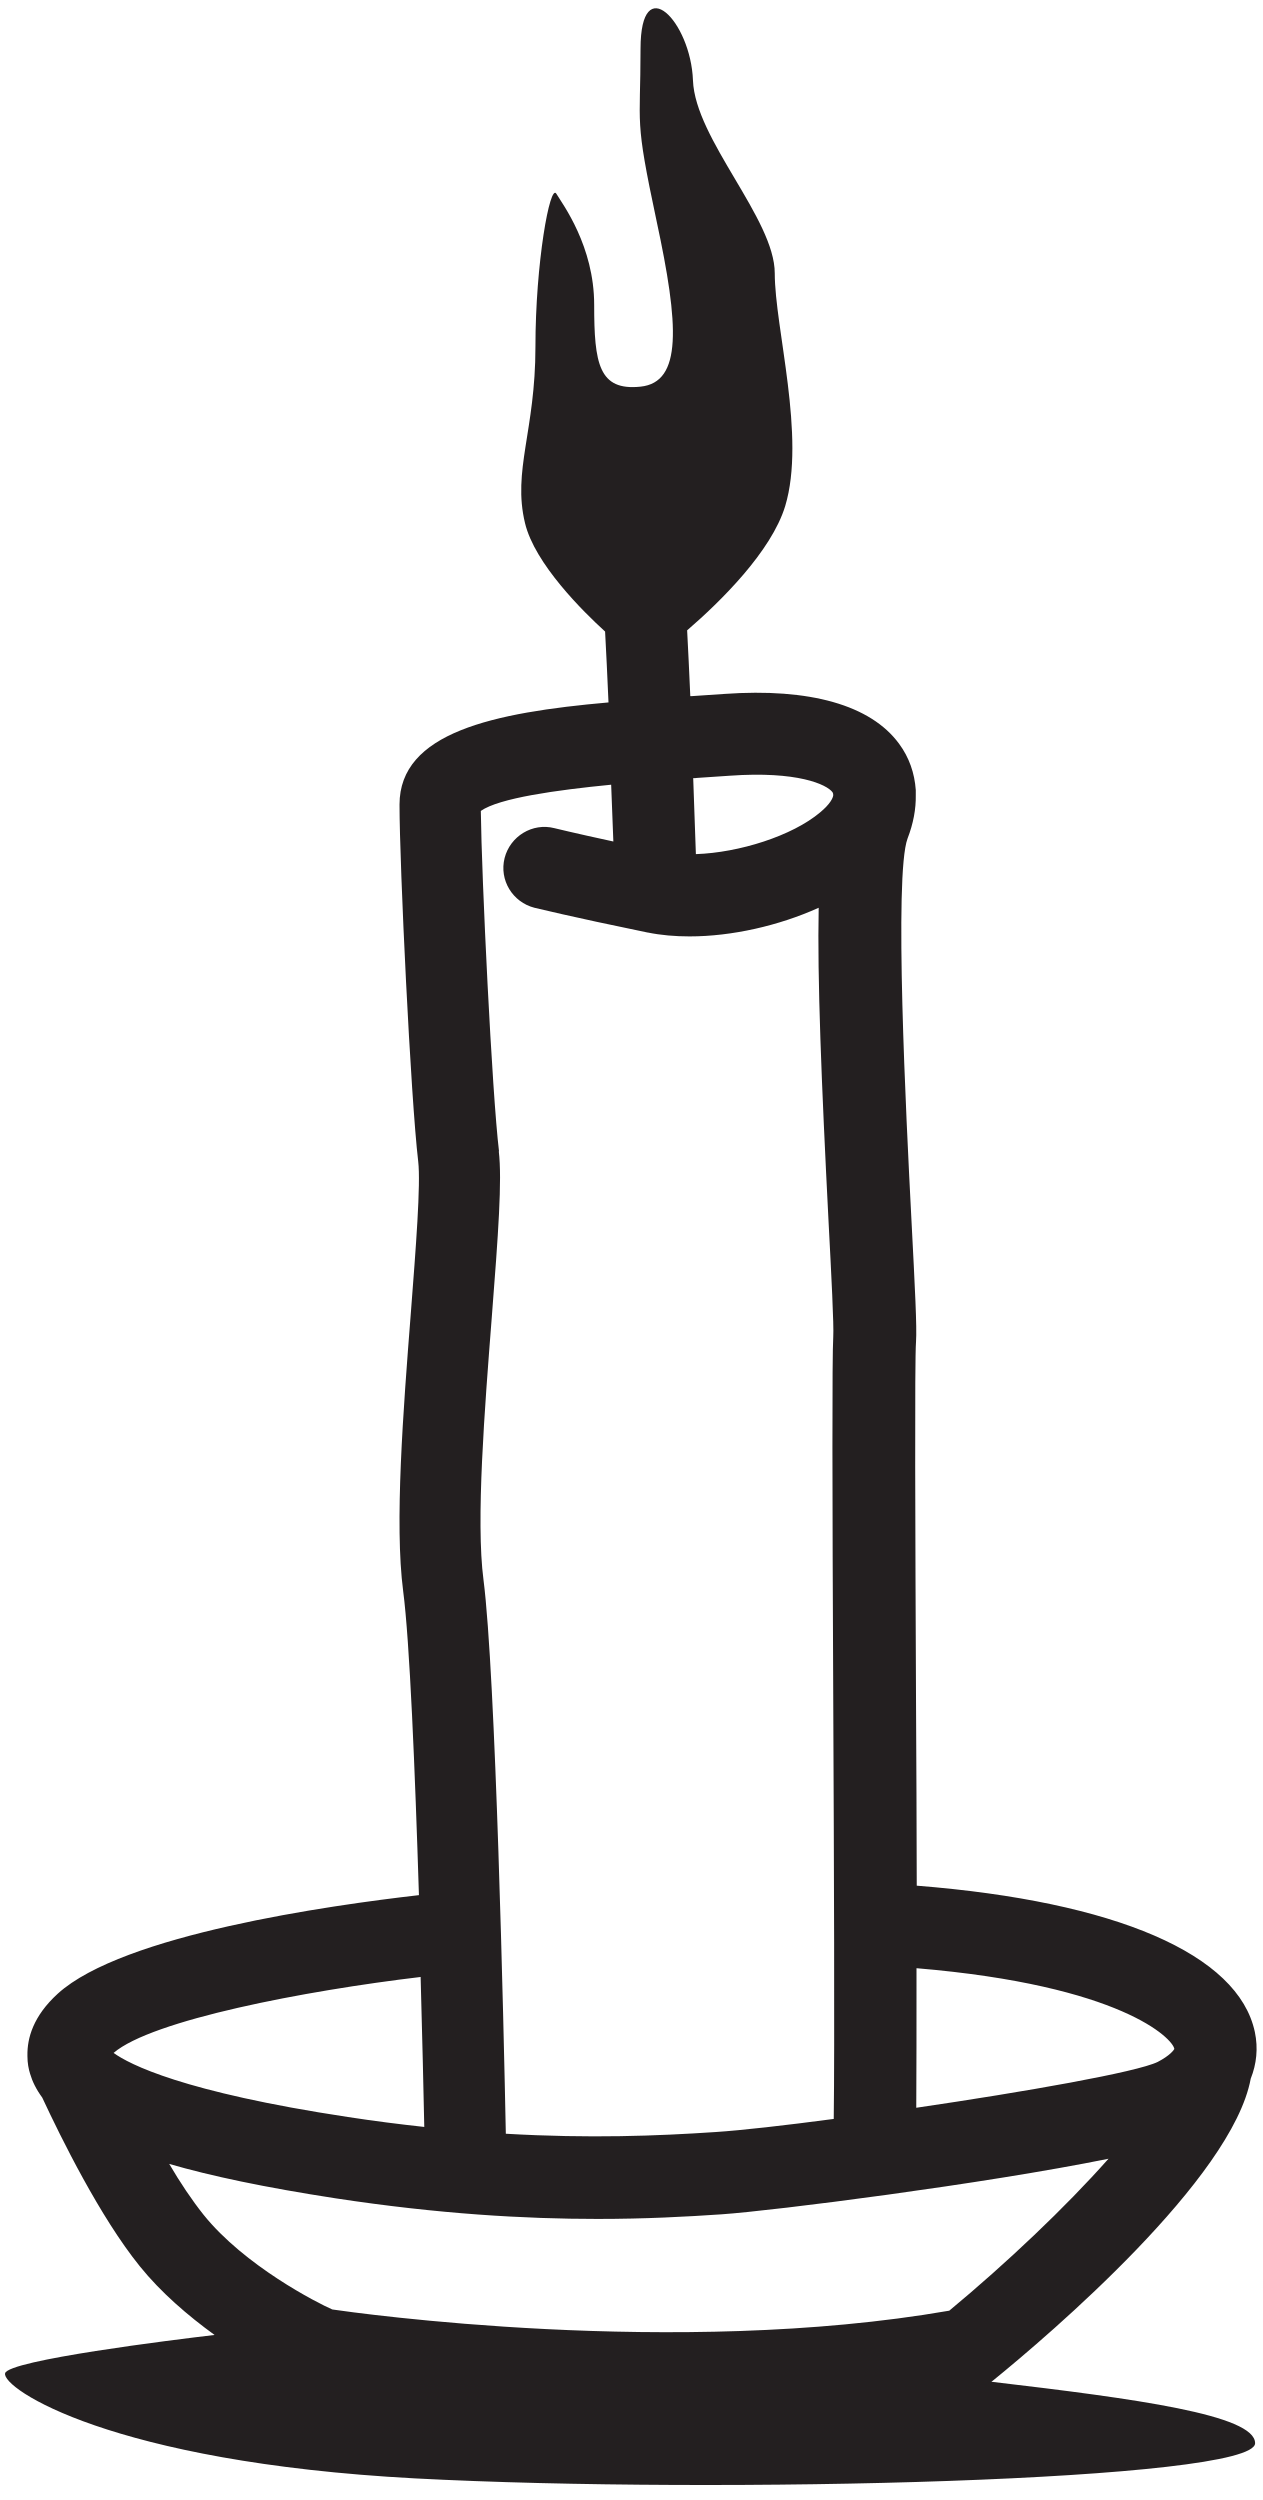
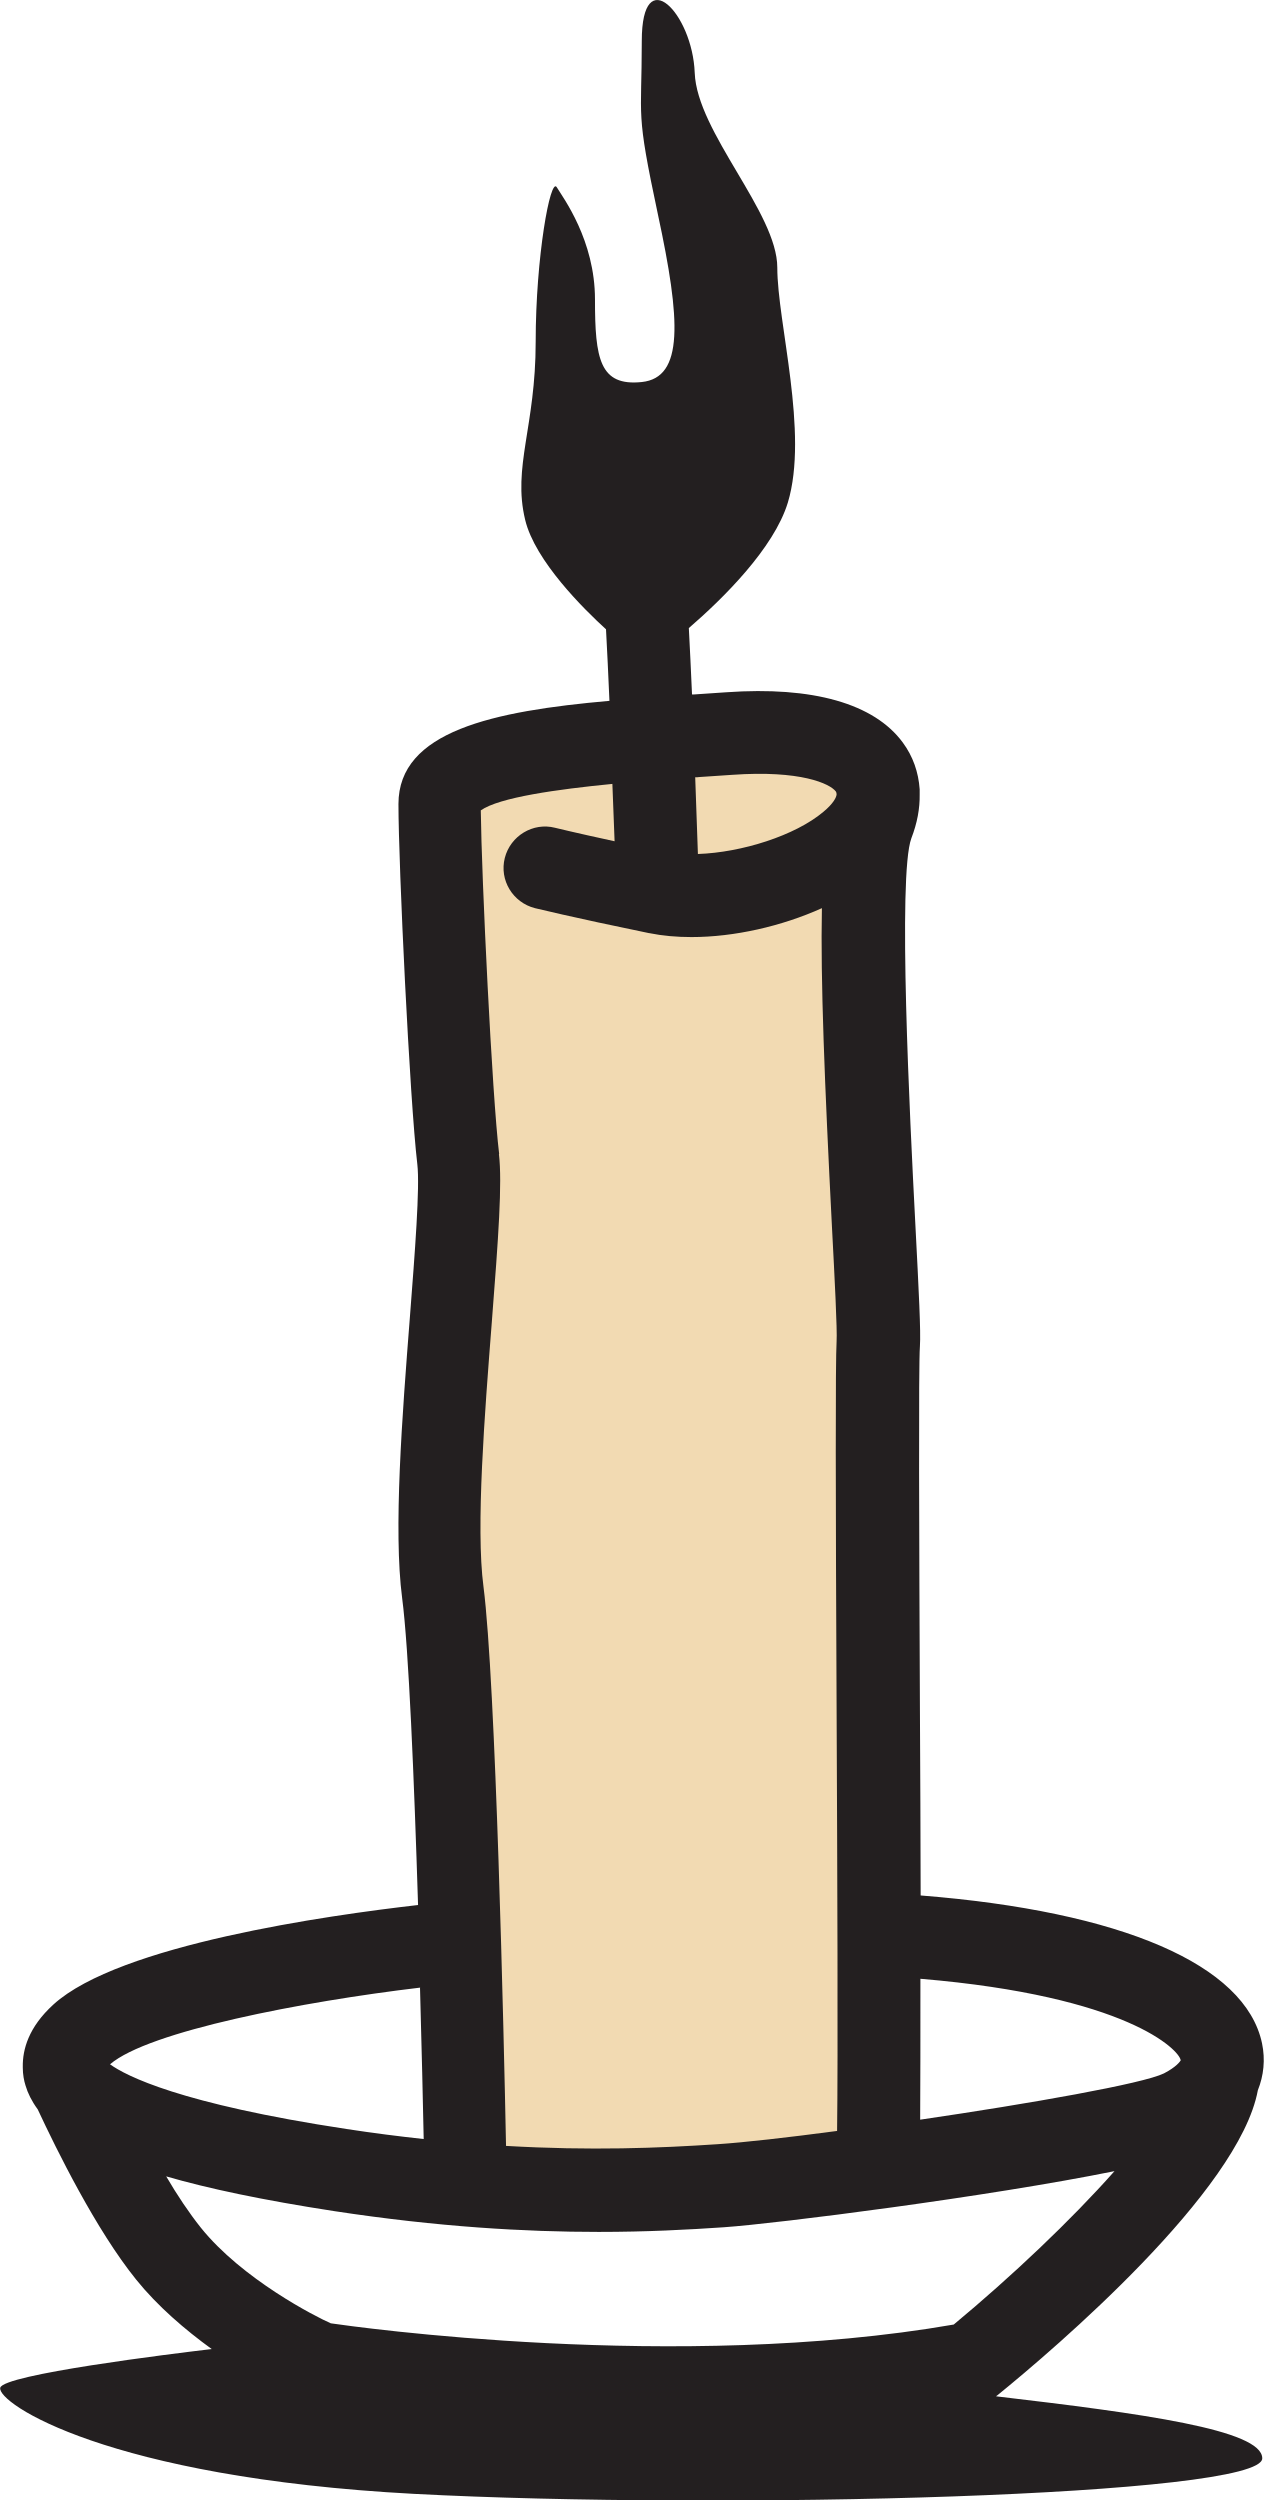
- <svg xmlns="http://www.w3.org/2000/svg" width="52" height="103" viewBox="0 0 52 103" fill="none">
-   <path d="M40.85 98.12C40.85 98.12 40.89 98.1 40.91 98.08C43.26 96.17 50.77 89.76 51.53 85.64C51.77 85.04 51.84 84.39 51.7 83.72C51.02 80.51 45.97 78.34 37.77 77.69C37.77 75.26 37.75 72.65 37.74 70.06C37.71 63.2 37.68 56.1 37.74 55.28C37.78 54.67 37.7 53.13 37.55 50.23C37.33 45.99 36.83 36.07 37.39 34.55C37.63 33.93 37.74 33.33 37.73 32.76C37.73 32.71 37.73 32.65 37.73 32.6C37.73 32.58 37.73 32.57 37.73 32.55C37.68 31.85 37.46 31.21 37.04 30.64C35.87 29.05 33.37 28.34 29.84 28.59L28.51 28.68C28.51 28.68 28.46 28.68 28.44 28.68C28.4 27.71 28.35 26.77 28.31 25.97C29.69 24.78 31.78 22.72 32.35 20.85C33.21 18 31.92 13.5 31.92 11.26C31.92 9.02 28.64 5.73 28.55 3.31C28.46 0.89 26.39 -1.27 26.39 2.01C26.39 5.29 26.13 4.78 27.05 9.1C27.98 13.42 28.11 15.75 26.39 15.93C24.67 16.11 24.48 14.98 24.48 12.56C24.48 10.14 23.18 8.41 22.92 7.98C22.66 7.55 22.06 10.83 22.06 14.29C22.06 17.75 21.11 19.39 21.63 21.55C22.03 23.23 24.04 25.21 24.93 26.02C24.98 26.86 25.02 27.88 25.07 28.94C20.31 29.36 16.46 30.18 16.46 33.15C16.46 35.62 16.92 45.23 17.23 47.85C17.34 48.78 17.13 51.46 16.93 54.05C16.61 58.14 16.25 62.78 16.61 65.55C16.88 67.6 17.1 72.96 17.26 78.08C13.59 78.5 5.06 79.7 2.38 82.14C1.36 83.07 1.12 83.98 1.13 84.68C1.13 84.69 1.13 84.7 1.13 84.71C1.13 85 1.18 85.25 1.24 85.44C1.33 85.75 1.49 86.08 1.74 86.42C2.52 88.09 4.12 91.34 5.76 93.37C6.63 94.45 7.75 95.41 8.84 96.2C7.15 96.4 0.33 97.24 0.21 97.78C0.07 98.4 4.57 101.44 17.1 102.11C29.63 102.77 51.71 102.21 51.71 100.66C51.71 99.49 46.8 98.83 40.86 98.13L40.85 98.12ZM48.39 84.4C48.37 84.46 48.2 84.69 47.7 84.95C46.85 85.37 42.25 86.18 37.75 86.84C37.76 85.44 37.76 83.44 37.76 81.09C46.22 81.8 48.32 84 48.38 84.41L48.39 84.4ZM28.72 32.05L30.06 31.96C32.86 31.76 34.06 32.32 34.3 32.64C34.32 32.67 34.33 32.71 34.33 32.76C34.32 32.88 34.2 33.13 33.79 33.47C32.64 34.44 30.45 35.13 28.67 35.19C28.64 34.36 28.6 33.26 28.56 32.06C28.61 32.06 28.67 32.06 28.72 32.05ZM20.56 47.44C20.27 45.05 19.84 36.13 19.81 33.41C20.56 32.88 22.93 32.55 25.18 32.33C25.21 33.18 25.24 33.98 25.27 34.67C23.6 34.31 22.85 34.12 22.84 34.12C21.94 33.89 21.02 34.45 20.79 35.35C20.56 36.26 21.12 37.17 22.02 37.4C22.08 37.41 23.42 37.75 26.68 38.42C26.68 38.42 26.68 38.42 26.69 38.42C27.23 38.53 27.81 38.58 28.41 38.58C30.15 38.58 32.09 38.14 33.73 37.4C33.67 40.29 33.84 44.54 34.14 50.4C34.25 52.48 34.36 54.63 34.33 55.07C34.28 55.93 34.29 61.31 34.33 70.07C34.36 76.75 34.39 84.21 34.35 87.3C32.32 87.57 30.55 87.77 29.48 87.84C27.09 88 24.29 88.11 20.84 87.91C20.75 83.37 20.42 68.99 19.92 65.09C19.6 62.67 19.97 58.02 20.26 54.29C20.53 50.82 20.69 48.62 20.55 47.43L20.56 47.44ZM17.33 81.46C17.4 83.97 17.45 86.19 17.48 87.63C16.47 87.52 15.44 87.39 14.33 87.22C7.53 86.19 5.33 85.05 4.68 84.58C6.25 83.23 12.54 82.02 17.34 81.45L17.33 81.46ZM6.96 89.15C8.68 89.65 10.9 90.12 13.82 90.57C18.08 91.22 21.65 91.42 24.62 91.42C26.57 91.42 28.27 91.33 29.73 91.23C31.9 91.08 40.54 89.98 45.67 88.94C43.9 90.94 41.46 93.25 39.11 95.2C27.83 97.16 14.58 95.28 13.69 95.15C13.09 94.89 10.07 93.35 8.38 91.24C7.91 90.65 7.42 89.92 6.97 89.15H6.96Z" fill="#231F20" />
+ <svg xmlns="http://www.w3.org/2000/svg" id="Layer_2" viewBox="0 0 51.57 102.02">
+   <g id="diseño">
+     <path d="m35.88,84.16s-.58,5.54-4.71,4.81-11.09,2.09-11.73-3.26-1.91-18.84-1.38-20.73,1.29-17.75.63-23.29-.85-10.13,3.55-10.51,9.5-1.6,10.63-.66,3.44,4.51,2.97,8.92.5,22.06.5,22.06l-.46,22.67Z" style="fill:#f2dab2;" />
+     <path d="m40.65,97.78s.04-.02.06-.04c2.35-1.91,9.86-8.32,10.62-12.44.24-.6.31-1.25.17-1.92-.68-3.21-5.73-5.38-13.93-6.03,0-2.43-.02-5.04-.03-7.63-.03-6.86-.06-13.96,0-14.78.04-.61-.04-2.15-.19-5.05-.22-4.24-.72-14.16-.16-15.68.24-.62.35-1.22.34-1.79,0-.05,0-.11,0-.16,0-.02,0-.03,0-.05-.05-.7-.27-1.34-.69-1.91-1.17-1.59-3.67-2.3-7.2-2.05l-1.33.09s-.05,0-.07,0c-.04-.97-.09-1.91-.13-2.71,1.38-1.19,3.47-3.25,4.04-5.12.86-2.85-.43-7.35-.43-9.59s-3.28-5.53-3.37-7.95-2.16-4.58-2.16-1.3c0,3.28-.26,2.77.66,7.09.93,4.32,1.06,6.65-.66,6.83s-1.91-.95-1.91-3.37-1.3-4.15-1.56-4.58c-.26-.43-.86,2.85-.86,6.31s-.95,5.1-.43,7.26c.4,1.68,2.41,3.66,3.3,4.47.05.84.09,1.86.14,2.92-4.76.42-8.61,1.24-8.61,4.21,0,2.47.46,12.08.77,14.7.11.93-.1,3.61-.3,6.2-.32,4.09-.68,8.73-.32,11.5.27,2.05.49,7.41.65,12.53-3.67.42-12.2,1.62-14.88,4.06-1.02.93-1.26,1.84-1.25,2.54,0,.01,0,.02,0,.03,0,.29.05.54.11.73.09.31.25.64.5.98.78,1.67,2.38,4.92,4.02,6.95.87,1.08,1.99,2.04,3.08,2.83-1.69.2-8.51,1.04-8.63,1.58-.14.62,4.36,3.66,16.89,4.33,12.53.66,34.61.1,34.61-1.45,0-1.17-4.91-1.83-10.85-2.53Zm7.54-13.72c-.02.06-.19.29-.69.55-.85.42-5.45,1.23-9.95,1.89.01-1.4.01-3.4.01-5.75,8.46.71,10.56,2.91,10.62,3.32ZM28.53,31.71l1.34-.09c2.8-.2,4,.36,4.24.68.02.03.03.07.03.12-.01.12-.13.37-.54.71-1.15.97-3.34,1.66-5.12,1.72-.03-.83-.07-1.93-.11-3.13.05,0,.11,0,.16-.01Zm-8.16,15.39c-.29-2.39-.72-11.31-.75-14.03.75-.53,3.12-.86,5.37-1.08.03.85.06,1.65.09,2.34-1.67-.36-2.42-.55-2.43-.55-.9-.23-1.82.33-2.05,1.23-.23.91.33,1.82,1.23,2.05.06.01,1.4.35,4.66,1.02,0,0,0,0,0,0,0,0,0,0,.01,0,.54.11,1.12.16,1.72.16,1.74,0,3.68-.44,5.32-1.18-.06,2.89.11,7.14.41,13,.11,2.08.22,4.23.19,4.67-.05.86-.04,6.24,0,15,.03,6.68.06,14.14.02,17.23-2.03.27-3.8.47-4.87.54-2.39.16-5.19.27-8.64.07-.09-4.54-.42-18.92-.92-22.82-.32-2.42.05-7.07.34-10.8.27-3.47.43-5.67.29-6.86Zm-3.23,34.02c.07,2.51.12,4.73.15,6.17-1.01-.11-2.04-.24-3.15-.41-6.8-1.03-9-2.17-9.65-2.64,1.57-1.35,7.86-2.56,12.66-3.13Zm-10.37,7.69c1.72.5,3.94.97,6.86,1.42,4.26.65,7.83.85,10.8.85,1.95,0,3.65-.09,5.11-.19,2.17-.15,10.81-1.25,15.94-2.29-1.77,2-4.21,4.31-6.56,6.26-11.28,1.96-24.53.08-25.42-.05-.6-.26-3.62-1.8-5.31-3.91-.47-.59-.96-1.32-1.41-2.09Z" style="fill:#231f20;" />
+   </g>
</svg>
